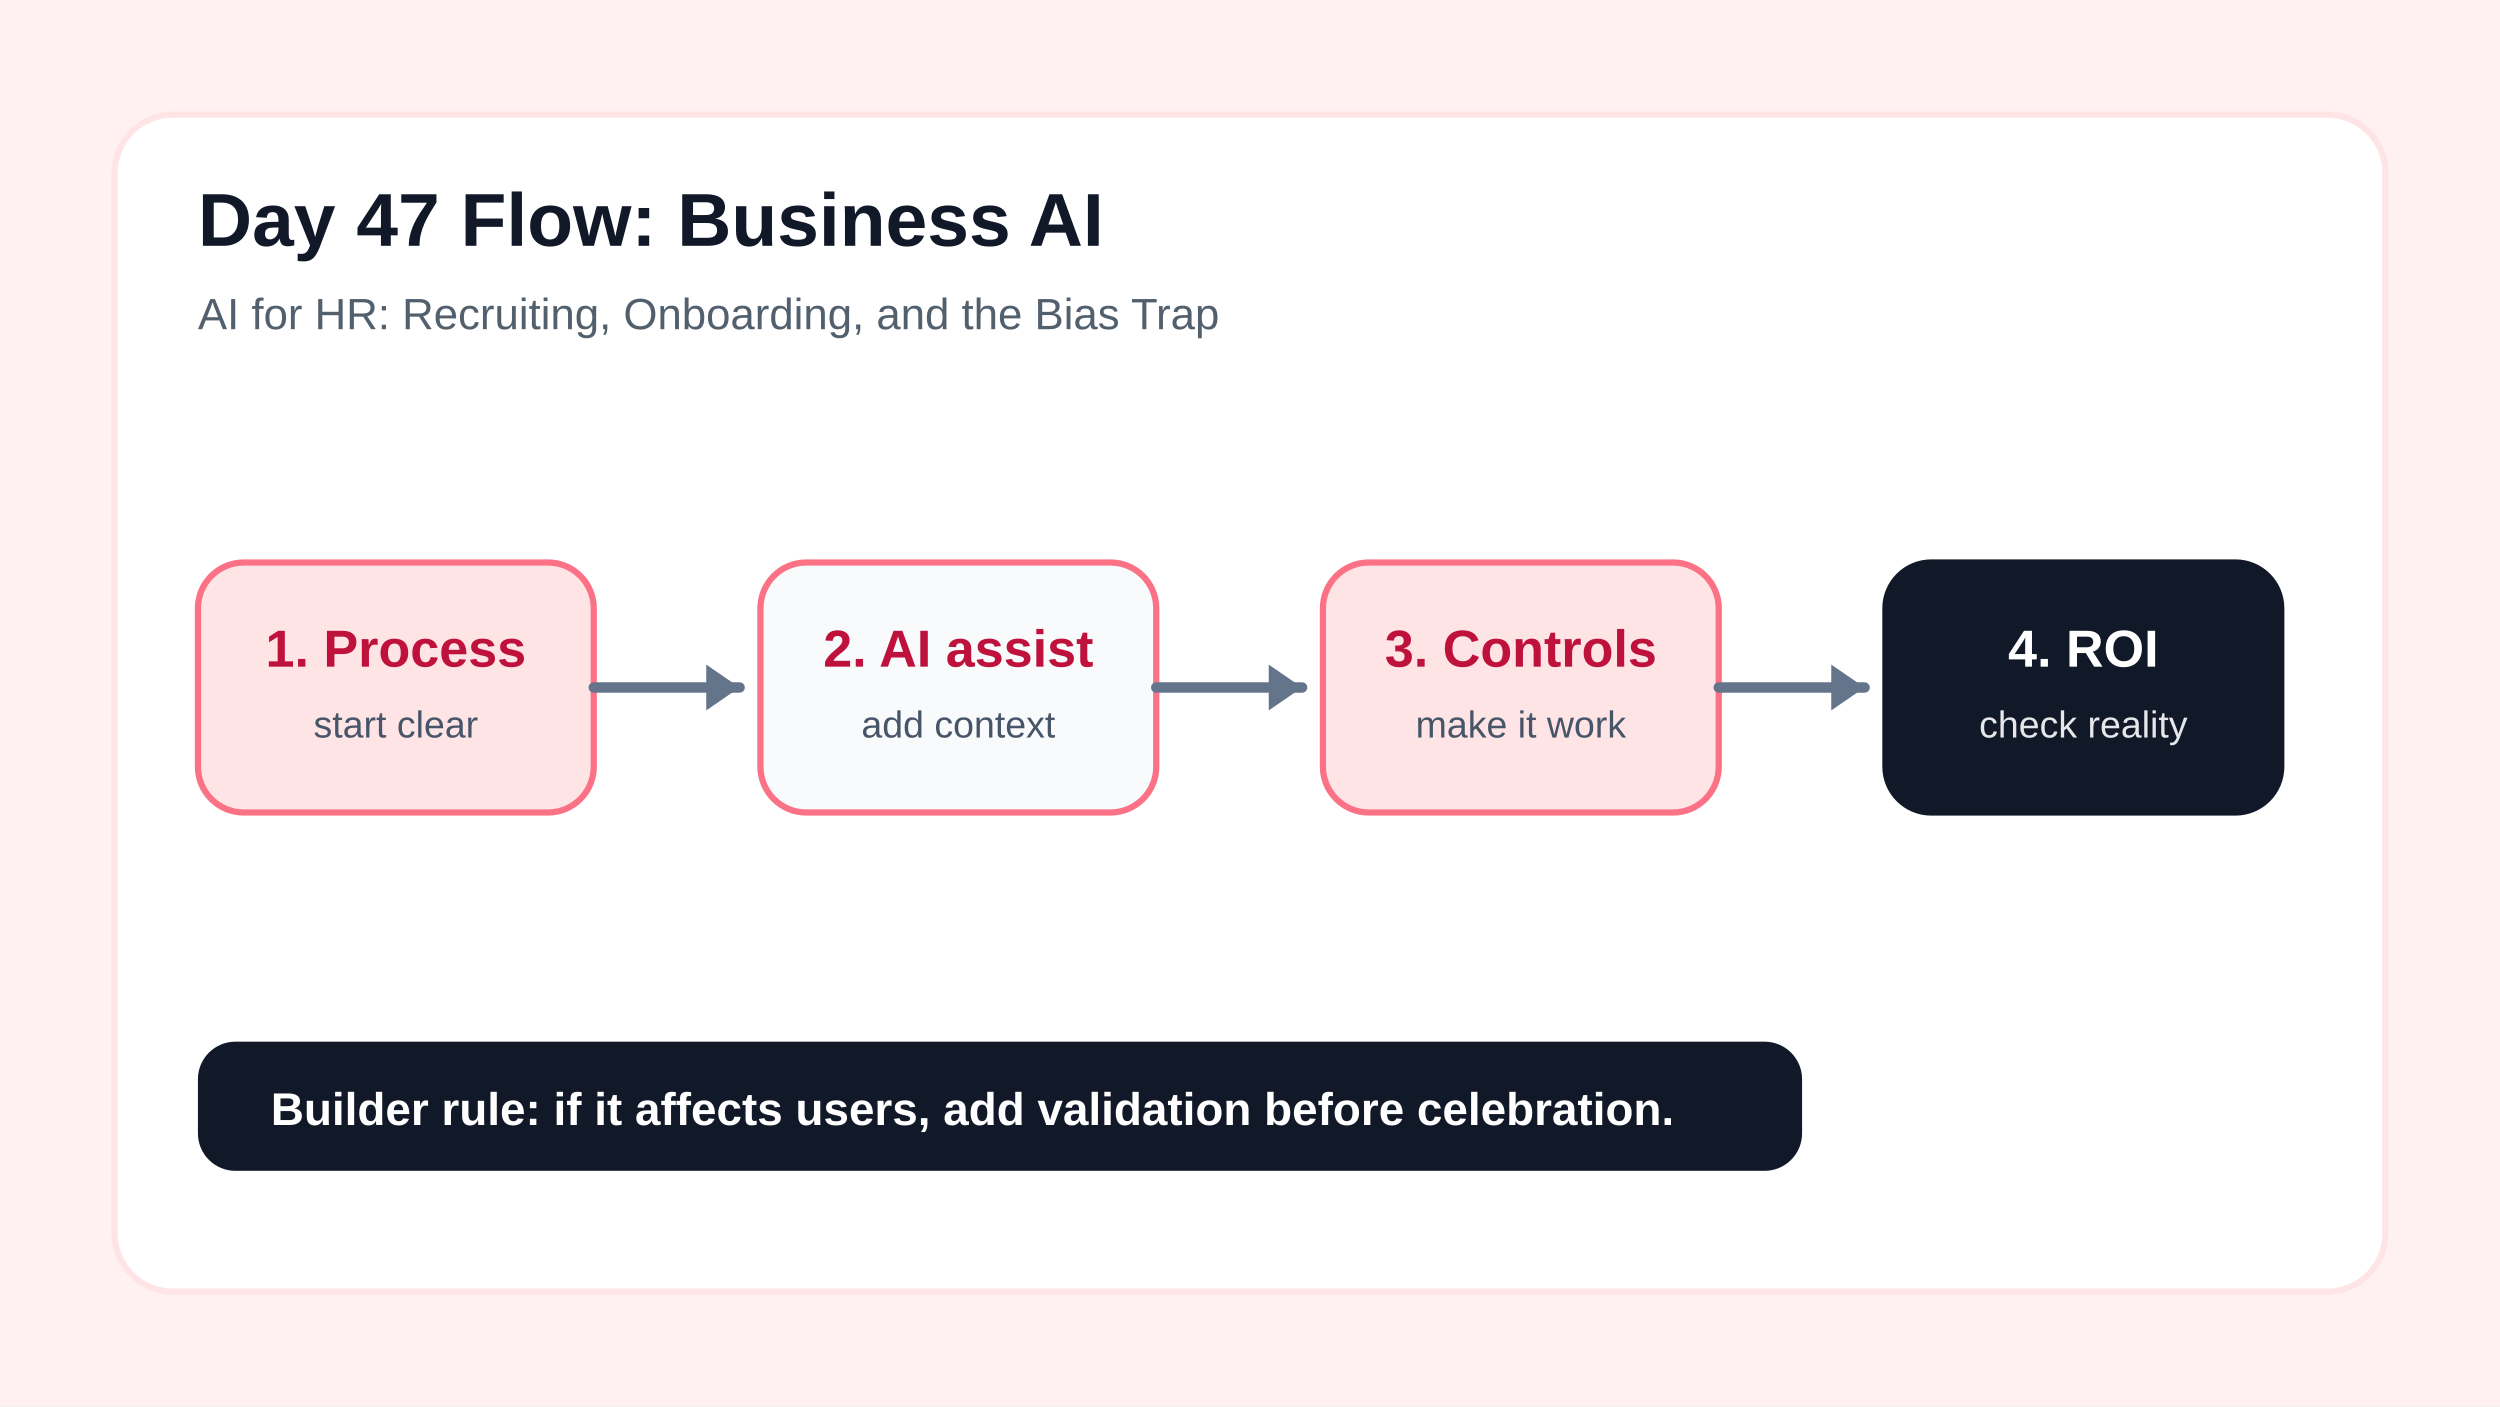
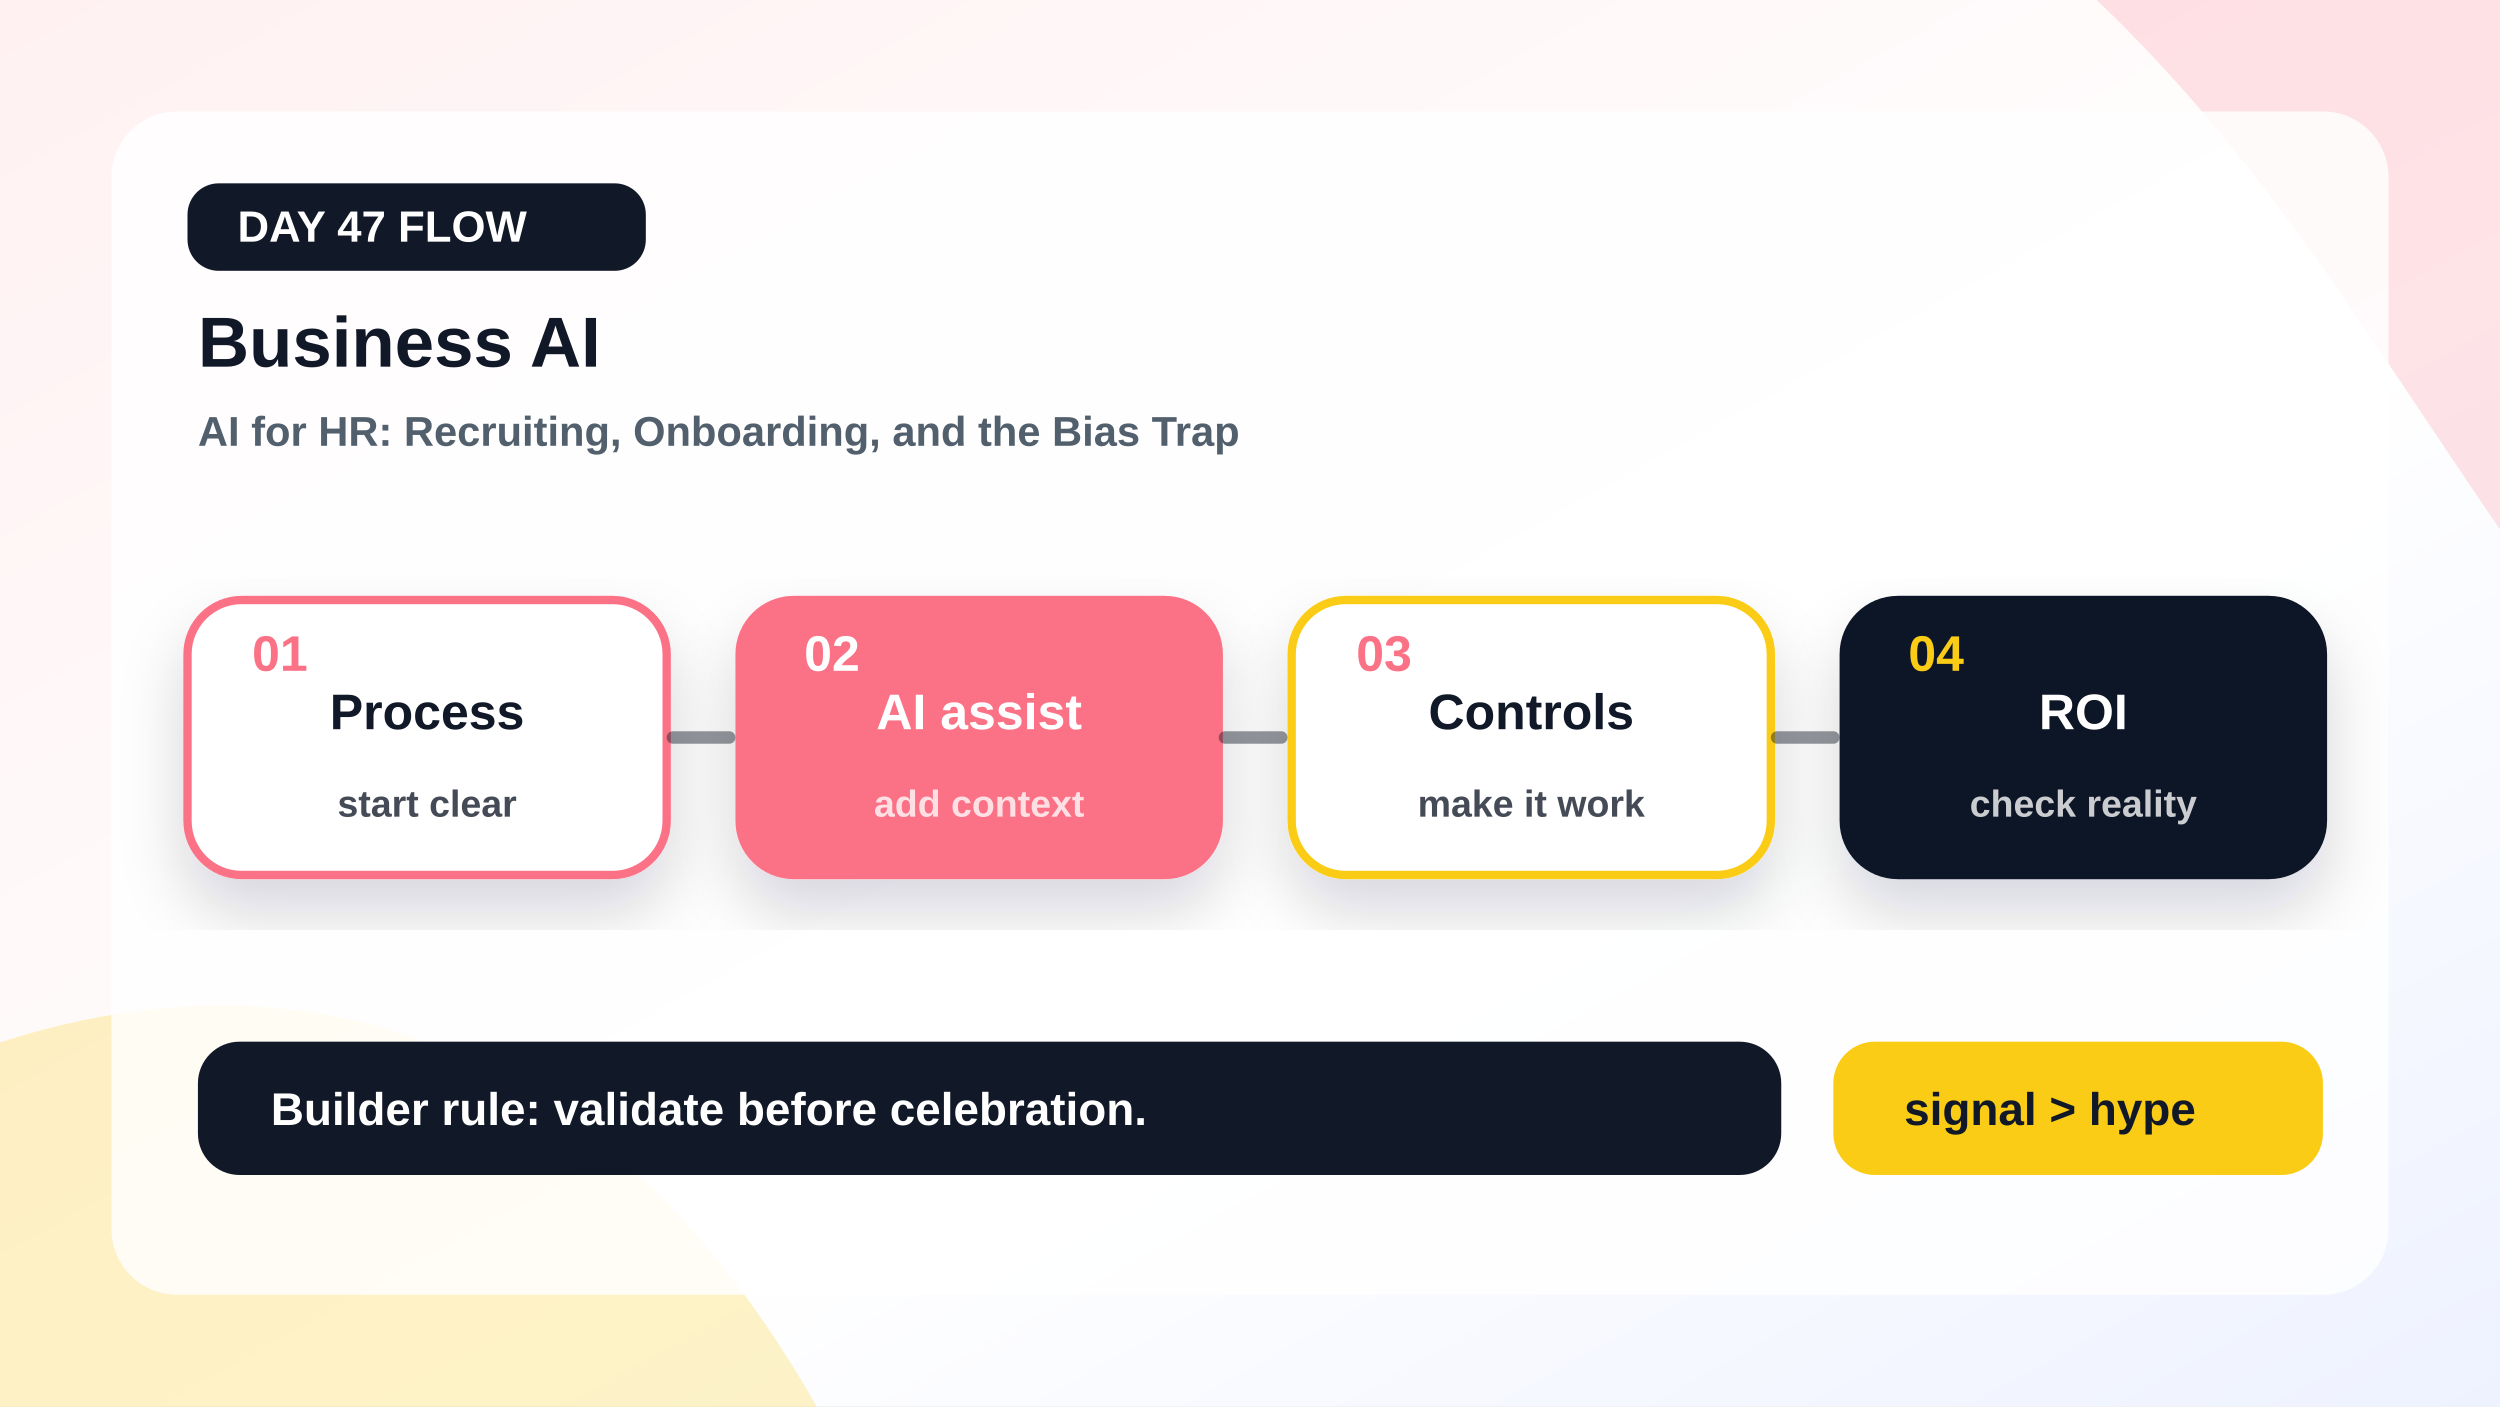
<svg xmlns="http://www.w3.org/2000/svg" width="1200" height="675" viewBox="0 0 1200 675" role="img" aria-labelledby="title desc">
-   <rect width="1200" height="675" fill="#fff1f2" />
-   <rect x="55" y="55" width="1090" height="565" rx="28" fill="#ffffff" stroke="#ffe4e6" stroke-width="3" />
-   <text x="95" y="118" font-family="Arial, sans-serif" font-size="36" font-weight="900" fill="#111827">Day 47 Flow: Business AI</text>
-   <text x="95" y="158" font-family="Arial, sans-serif" font-size="21" fill="#52606d">AI for HR: Recruiting, Onboarding, and the Bias Trap</text>
+   <defs>
+     <linearGradient id="bg" x1="0" y1="0" x2="1" y2="1">
+       <stop offset="0" stop-color="#fff1f2" />
+       <stop offset="0.60" stop-color="#ffffff" />
+       <stop offset="1" stop-color="#eef2ff" />
+     </linearGradient>
+     <filter id="shadow" x="-20%" y="-20%" width="140%" height="140%">
+       <feDropShadow dx="0" dy="16" stdDeviation="15" flood-color="#0f172a" flood-opacity="0.16" />
+     </filter>
+   </defs>
+   <rect width="1200" height="675" fill="url(#bg)" />
+   <path d="M920 -70 C1080 40 1135 170 1240 310 L1240 -70 Z" fill="#fb7185" opacity="0.20" />
+   <path d="M-50 520 C145 430 315 505 415 720 L-50 720 Z" fill="#facc15" opacity="0.24" />
+   <rect x="55" y="55" width="1090" height="565" rx="30" fill="#ffffff" opacity="0.82" stroke="#ffffff" stroke-width="3" />
+   <rect x="90" y="88" width="220" height="42" rx="15" fill="#111827" />
+   <text x="114" y="116" font-family="Arial, sans-serif" font-size="21" font-weight="900" fill="#ffffff">DAY 47 FLOW</text>
+   <text x="95" y="176" font-family="Arial, sans-serif" font-size="34" font-weight="900" fill="#111827">Business AI</text>
+   <text x="95" y="214" font-family="Arial, sans-serif" font-size="20" font-weight="700" fill="#52606d">AI for HR: Recruiting, Onboarding, and the Bias Trap</text>
  <g font-family="Arial, sans-serif">
-     <rect x="95" y="270" width="190" height="120" rx="22" fill="#ffe4e6" stroke="#fb7185" stroke-width="3" />
-     <text x="190" y="320" text-anchor="middle" font-size="25" font-weight="800" fill="#be123c">1. Process</text>
-     <text x="190" y="354" text-anchor="middle" font-size="18" fill="#475569">start clear</text>
-     <rect x="365" y="270" width="190" height="120" rx="22" fill="#f8fafc" stroke="#fb7185" stroke-width="3" />
-     <text x="460" y="320" text-anchor="middle" font-size="25" font-weight="800" fill="#be123c">2. AI assist</text>
-     <text x="460" y="354" text-anchor="middle" font-size="18" fill="#475569">add context</text>
-     <rect x="635" y="270" width="190" height="120" rx="22" fill="#ffe4e6" stroke="#fb7185" stroke-width="3" />
-     <text x="730" y="320" text-anchor="middle" font-size="25" font-weight="800" fill="#be123c">3. Controls</text>
-     <text x="730" y="354" text-anchor="middle" font-size="18" fill="#475569">make it work</text>
-     <rect x="905" y="270" width="190" height="120" rx="22" fill="#111827" stroke="#111827" stroke-width="3" />
-     <text x="1000" y="320" text-anchor="middle" font-size="25" font-weight="800" fill="#ffffff">4. ROI</text>
-     <text x="1000" y="354" text-anchor="middle" font-size="18" fill="#e5e7eb">check reality</text>
-     <path d="M285 330 H355" stroke="#64748b" stroke-width="5" stroke-linecap="round" />
-     <path d="M355 330 l-16 -11 v22 z" fill="#64748b" />
-     <path d="M555 330 H625" stroke="#64748b" stroke-width="5" stroke-linecap="round" />
-     <path d="M625 330 l-16 -11 v22 z" fill="#64748b" />
-     <path d="M825 330 H895" stroke="#64748b" stroke-width="5" stroke-linecap="round" />
-     <path d="M895 330 l-16 -11 v22 z" fill="#64748b" />
+     <g filter="url(#shadow)">
+       <rect x="90" y="288" width="230" height="132" rx="26" fill="#ffffff" stroke="#fb7185" stroke-width="4" />
+     </g>
+     <text x="121" y="322" font-size="24" font-weight="900" fill="#fb7185">01</text>
+     <text x="205" y="350" text-anchor="middle" font-size="24" font-weight="900" fill="#111827">Process</text>
+     <text x="205" y="392" text-anchor="middle" font-size="18" font-weight="700" fill="#111827" opacity="0.78">start clear</text>
+     <g filter="url(#shadow)">
+       <rect x="355" y="288" width="230" height="132" rx="26" fill="#fb7185" stroke="#fb7185" stroke-width="4" />
+     </g>
+     <text x="386" y="322" font-size="24" font-weight="900" fill="#ffffff">02</text>
+     <text x="470" y="350" text-anchor="middle" font-size="24" font-weight="900" fill="#ffffff">AI assist</text>
+     <text x="470" y="392" text-anchor="middle" font-size="18" font-weight="700" fill="#ffffff" opacity="0.78">add context</text>
+     <g filter="url(#shadow)">
+       <rect x="620" y="288" width="230" height="132" rx="26" fill="#ffffff" stroke="#facc15" stroke-width="4" />
+     </g>
+     <text x="651" y="322" font-size="24" font-weight="900" fill="#fb7185">03</text>
+     <text x="735" y="350" text-anchor="middle" font-size="24" font-weight="900" fill="#111827">Controls</text>
+     <text x="735" y="392" text-anchor="middle" font-size="18" font-weight="700" fill="#111827" opacity="0.78">make it work</text>
+     <g filter="url(#shadow)">
+       <rect x="885" y="288" width="230" height="132" rx="26" fill="#111827" stroke="#111827" stroke-width="4" />
+     </g>
+     <text x="916" y="322" font-size="24" font-weight="900" fill="#facc15">04</text>
+     <text x="1000" y="350" text-anchor="middle" font-size="24" font-weight="900" fill="#ffffff">ROI</text>
+     <text x="1000" y="392" text-anchor="middle" font-size="18" font-weight="700" fill="#ffffff" opacity="0.78">check reality</text>
+     <path d="M323 354 H350" stroke="#111827" stroke-width="6" stroke-linecap="round" opacity="0.45" />
+     <path d="M588 354 H615" stroke="#111827" stroke-width="6" stroke-linecap="round" opacity="0.45" />
+     <path d="M853 354 H880" stroke="#111827" stroke-width="6" stroke-linecap="round" opacity="0.45" />
  </g>
-   <rect x="95" y="500" width="770" height="62" rx="18" fill="#111827" />
-   <text x="130" y="540" font-family="Arial, sans-serif" font-size="22" font-weight="700" fill="#ffffff">Builder rule: if it affects users, add validation before celebration.</text>
+   <rect x="95" y="500" width="760" height="64" rx="20" fill="#111827" />
+   <text x="130" y="540" font-family="Arial, sans-serif" font-size="22" font-weight="900" fill="#ffffff">Builder rule: validate before celebration.</text>
+   <rect x="880" y="500" width="235" height="64" rx="20" fill="#facc15" />
+   <text x="914" y="540" font-family="Arial, sans-serif" font-size="22" font-weight="900" fill="#111827">signal &gt; hype</text>
</svg>
